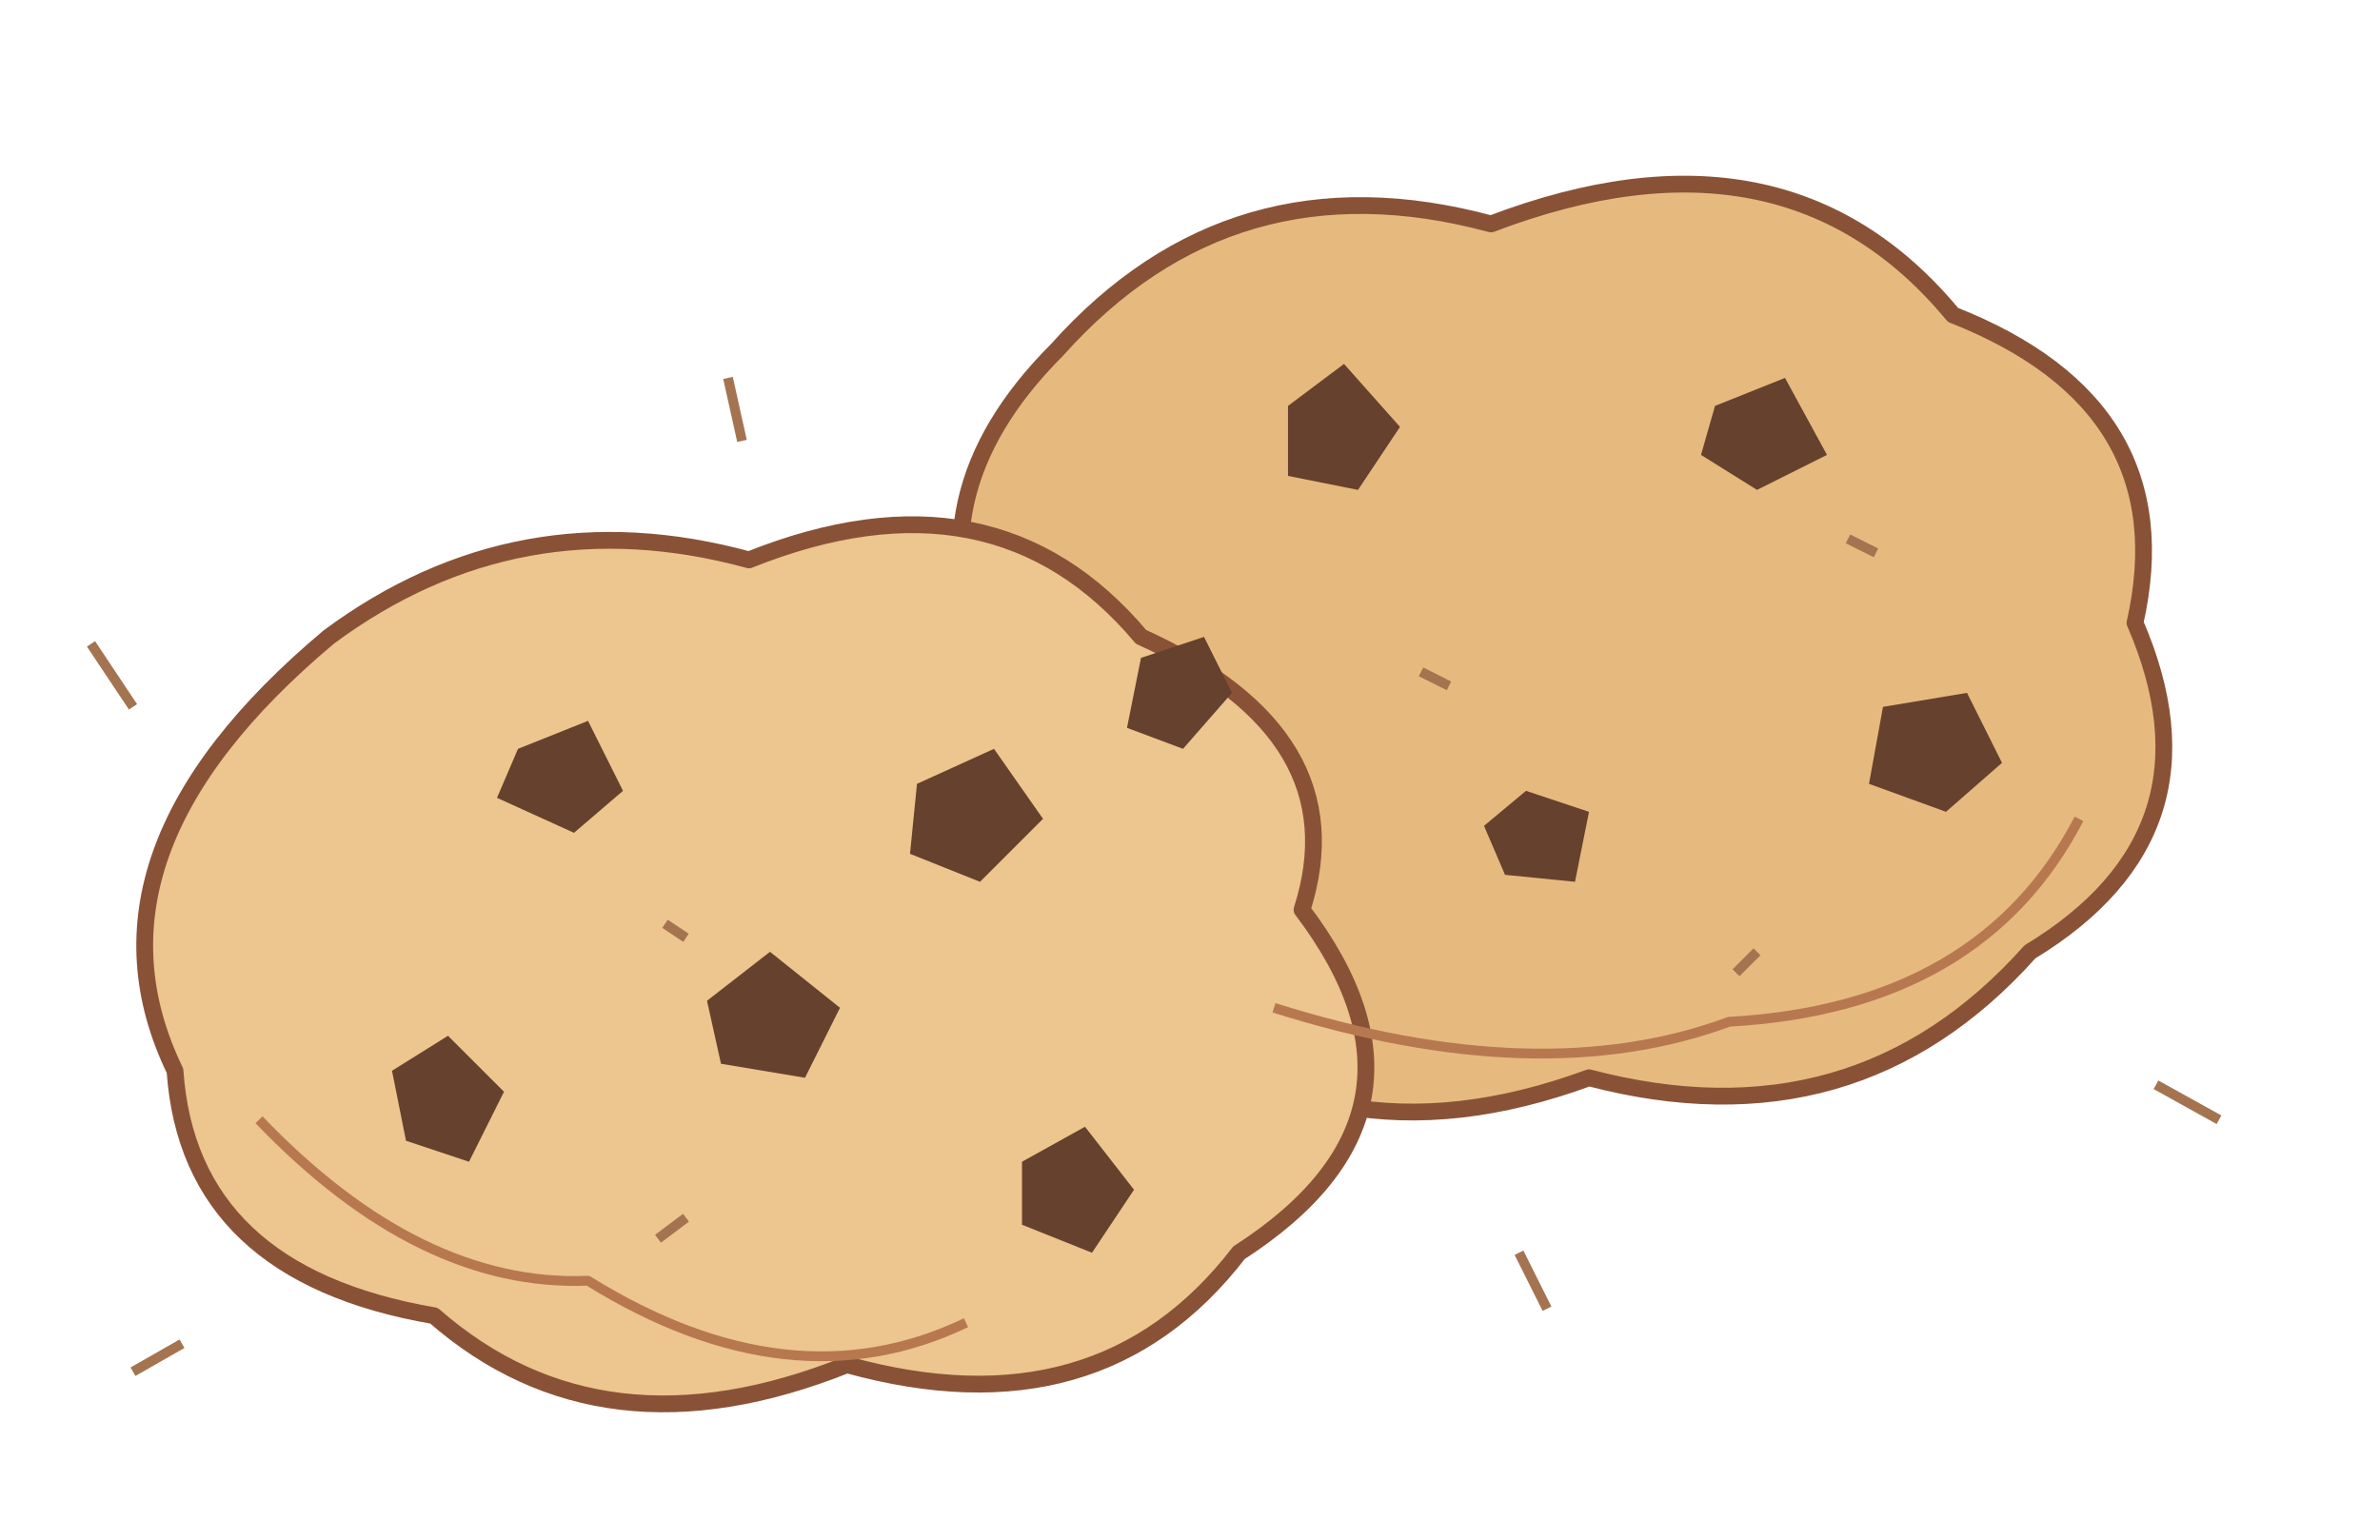
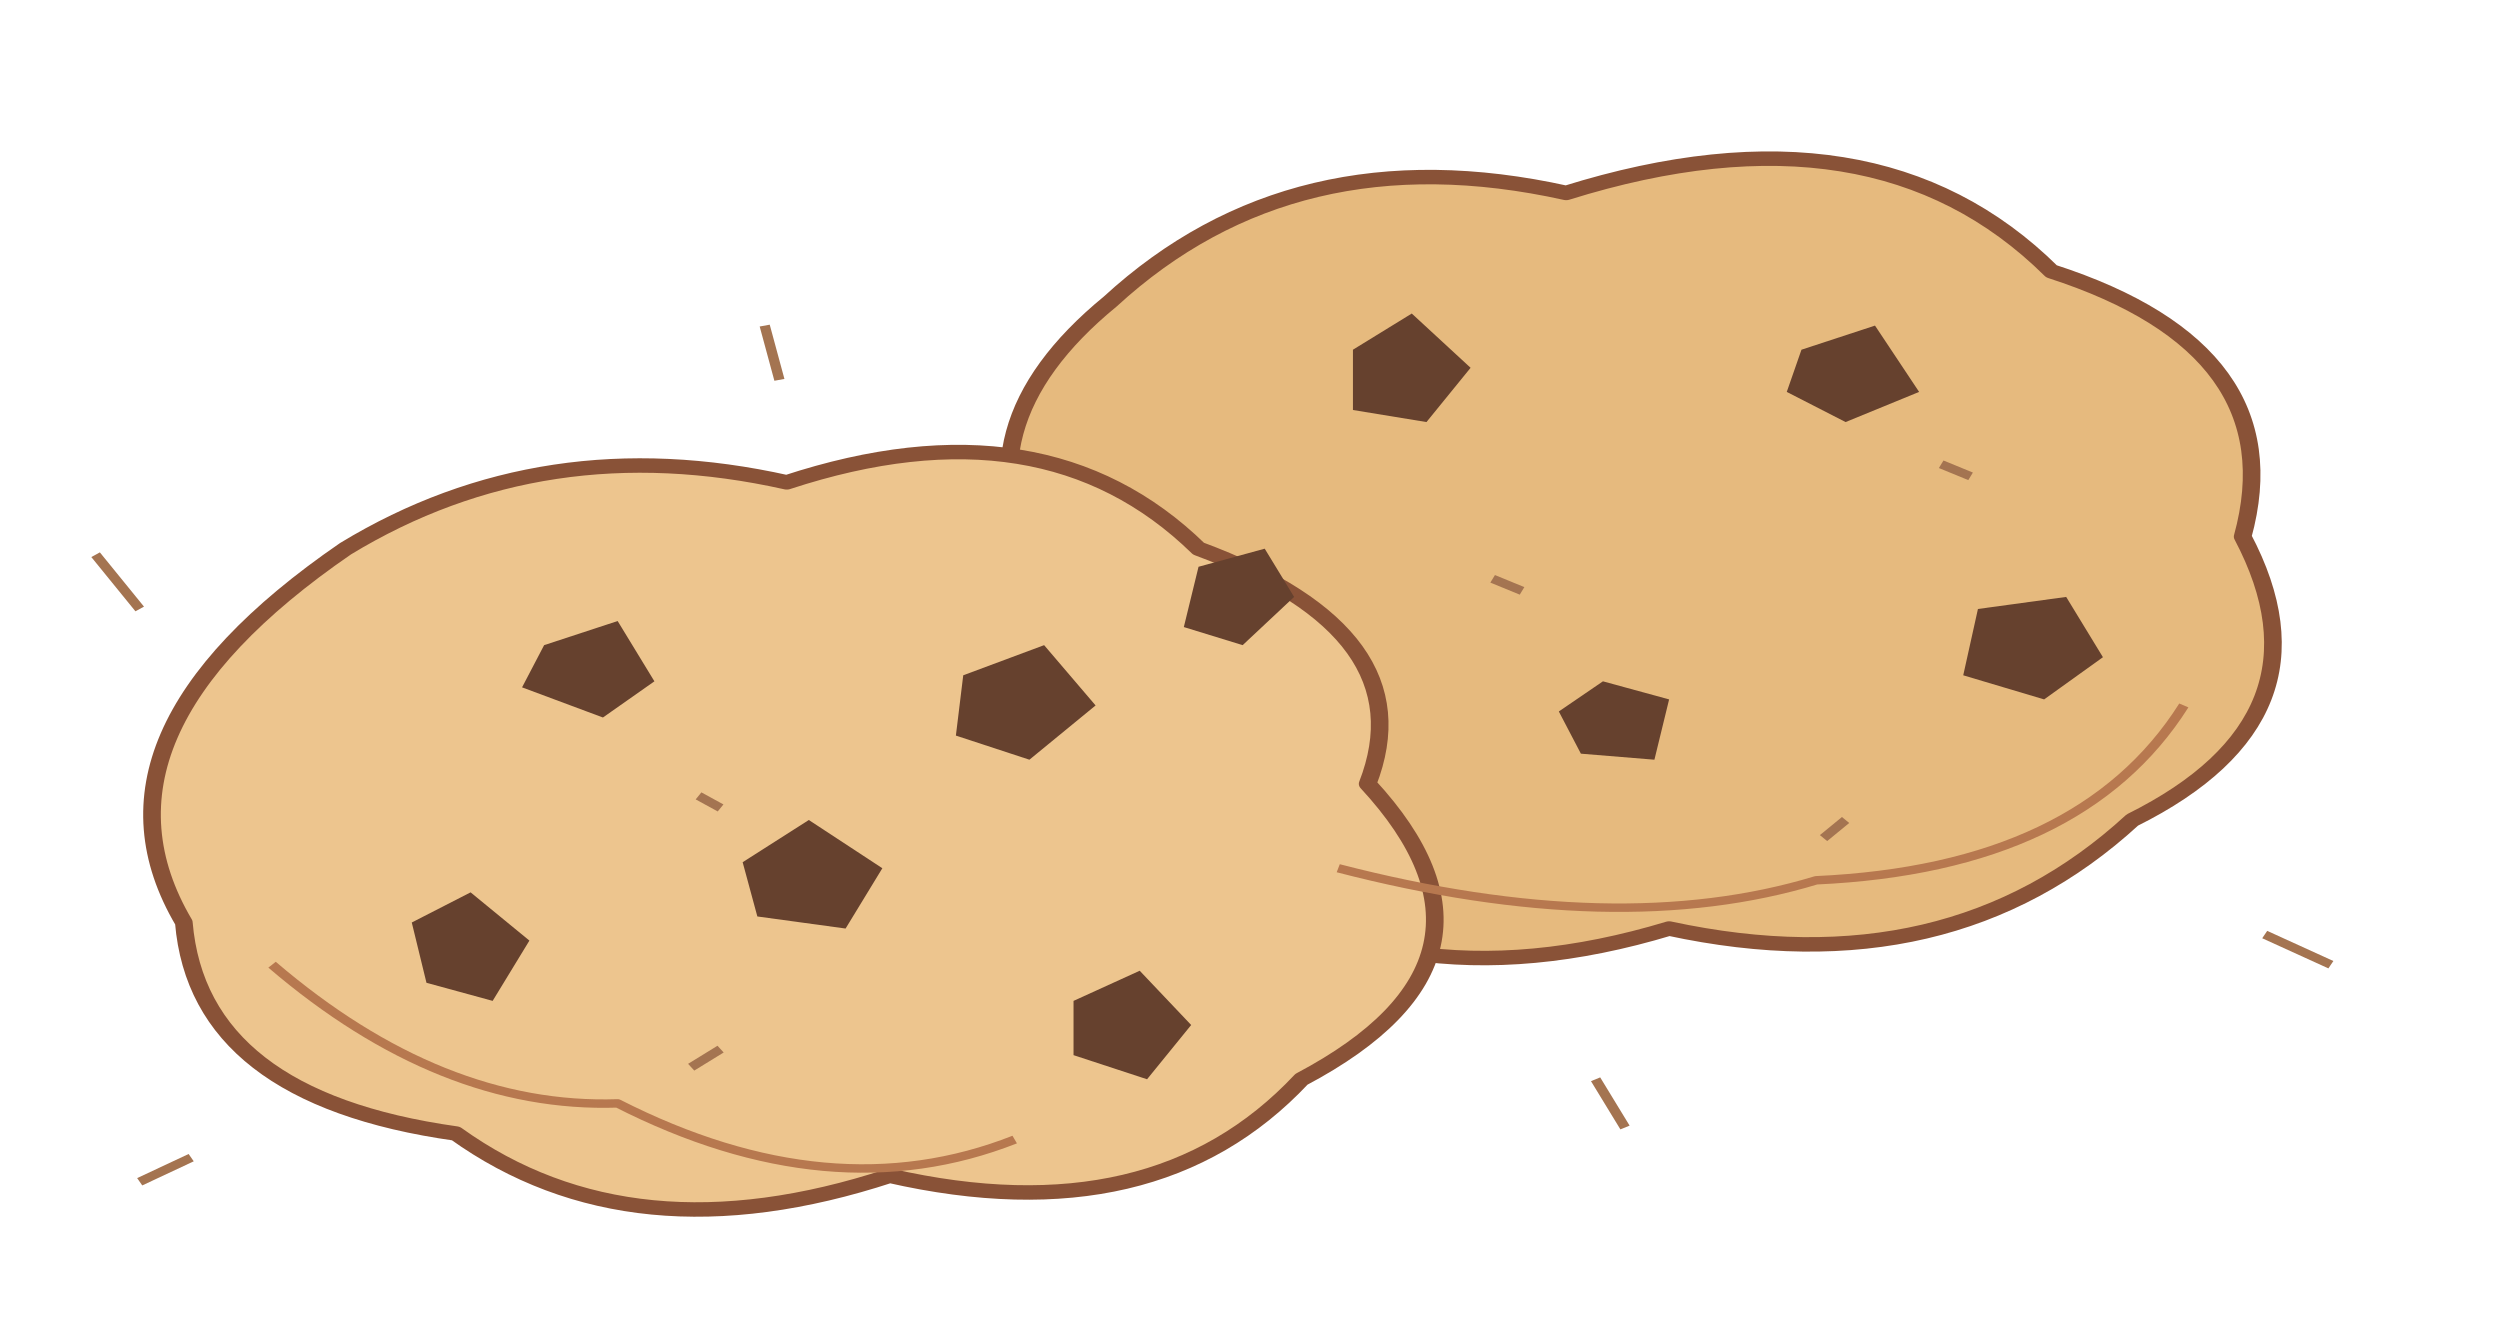
- <svg xmlns="http://www.w3.org/2000/svg" viewBox="0 0 340 220">
-   <g stroke="#895237" stroke-width="2.4" stroke-linejoin="round">
-     <path d="M151 50Q176 22 213 32Q255 16 279 45Q312 58 305 89Q318 119 290 136Q265 164 227 154Q189 168 162 142Q131 121 141 95Q130 71 151 50Z" fill="#e6ba7e" />
-     <path d="M47 91Q74 71 107 80Q142 66 163 91Q194 105 186 130Q208 159 177 179Q157 205 121 195Q86 209 62 188Q27 182 25 153Q10 122 47 91Z" fill="#edc58e" />
-     <path d="M37 160Q60 184 84 183Q113 201 138 189M182 144Q220 156 247 146Q283 144 297 117" fill="none" stroke="#b7784f" stroke-width="1.4" />
-   </g>
-   <g fill="#66412e">
-     <path d="m184 58 8-6 8 9-6 9-10-2ZM245 58l10-4 6 11-10 5-8-5ZM269 101l12-2 5 10-8 7-11-4ZM218 113l9 3-2 10-10-1-3-7ZM163 94l9-3 4 8-7 8-8-3ZM74 107l10-4 5 10-7 6-11-5ZM131 112l11-5 7 10-9 9-10-4ZM101 143l9-7 10 8-5 10-12-2ZM56 153l8-5 8 8-5 10-9-3ZM146 166l9-5 7 9-6 9-10-4Z" />
-   </g>
-   <g stroke="#a47451" stroke-width="1.4">
-     <path d="m19 101-6-9m13 100-7 4m198-17 4 8m87-32 9 5M106 63l-2-9m-9 78 3 2m-4 43 4-3m105-78 4 2m57-21 4 2m-20 60 3-3" />
+ <svg xmlns="http://www.w3.org/2000/svg" viewBox="0 0 340 180">
+   <g transform="scale(1 .82)">
+     <g stroke="#895237" stroke-width="2.4" stroke-linejoin="round">
+       <path d="M151 50Q176 22 213 32Q255 16 279 45Q312 58 305 89Q318 119 290 136Q265 164 227 154Q189 168 162 142Q131 121 141 95Q130 71 151 50Z" fill="#e6ba7e" />
+       <path d="M47 91Q74 71 107 80Q142 66 163 91Q194 105 186 130Q208 159 177 179Q157 205 121 195Q86 209 62 188Q27 182 25 153Q10 122 47 91Z" fill="#edc58e" />
+       <path d="M37 160Q60 184 84 183Q113 201 138 189M182 144Q220 156 247 146Q283 144 297 117" fill="none" stroke="#b7784f" stroke-width="1.4" />
+     </g>
+     <g fill="#66412e">
+       <path d="m184 58 8-6 8 9-6 9-10-2ZM245 58l10-4 6 11-10 5-8-5ZM269 101l12-2 5 10-8 7-11-4ZM218 113l9 3-2 10-10-1-3-7ZM163 94l9-3 4 8-7 8-8-3ZM74 107l10-4 5 10-7 6-11-5ZM131 112l11-5 7 10-9 9-10-4ZM101 143l9-7 10 8-5 10-12-2ZM56 153l8-5 8 8-5 10-9-3ZM146 166l9-5 7 9-6 9-10-4Z" />
+     </g>
+     <g stroke="#a47451" stroke-width="1.4">
+       <path d="m19 101-6-9m13 100-7 4m198-17 4 8m87-32 9 5M106 63l-2-9m-9 78 3 2m-4 43 4-3m105-78 4 2m57-21 4 2m-20 60 3-3" />
+     </g>
  </g>
</svg>
